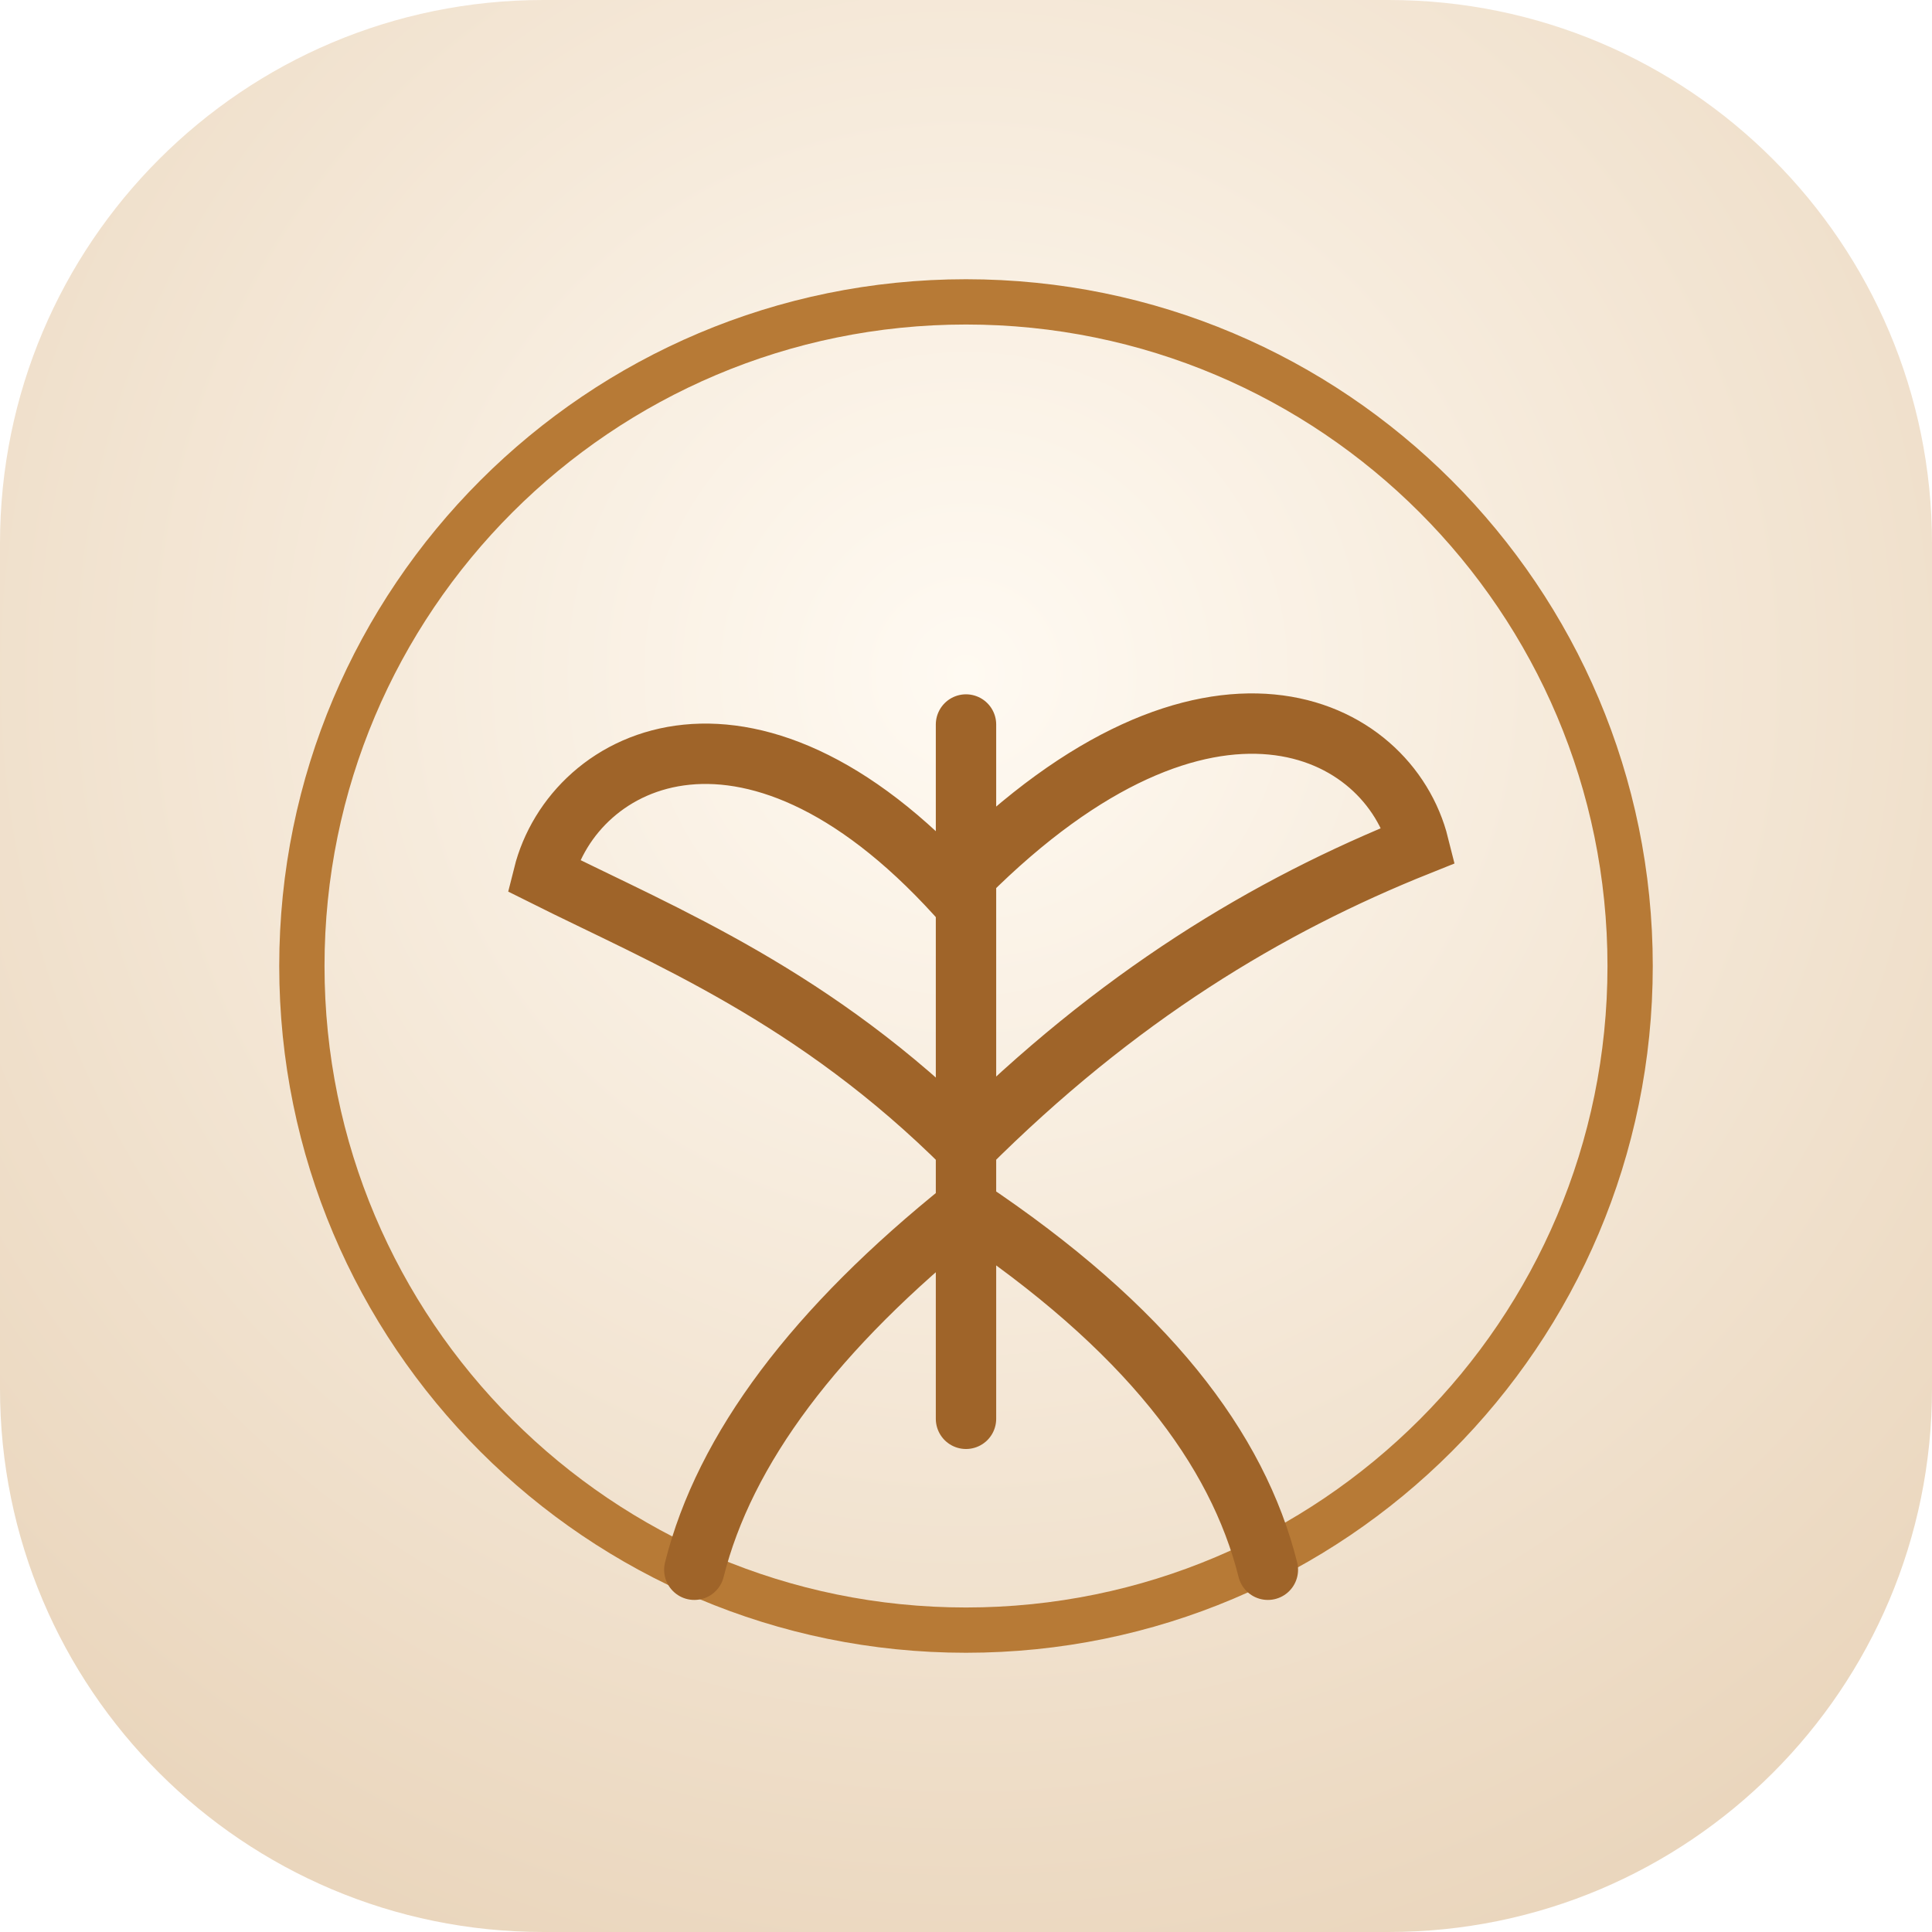
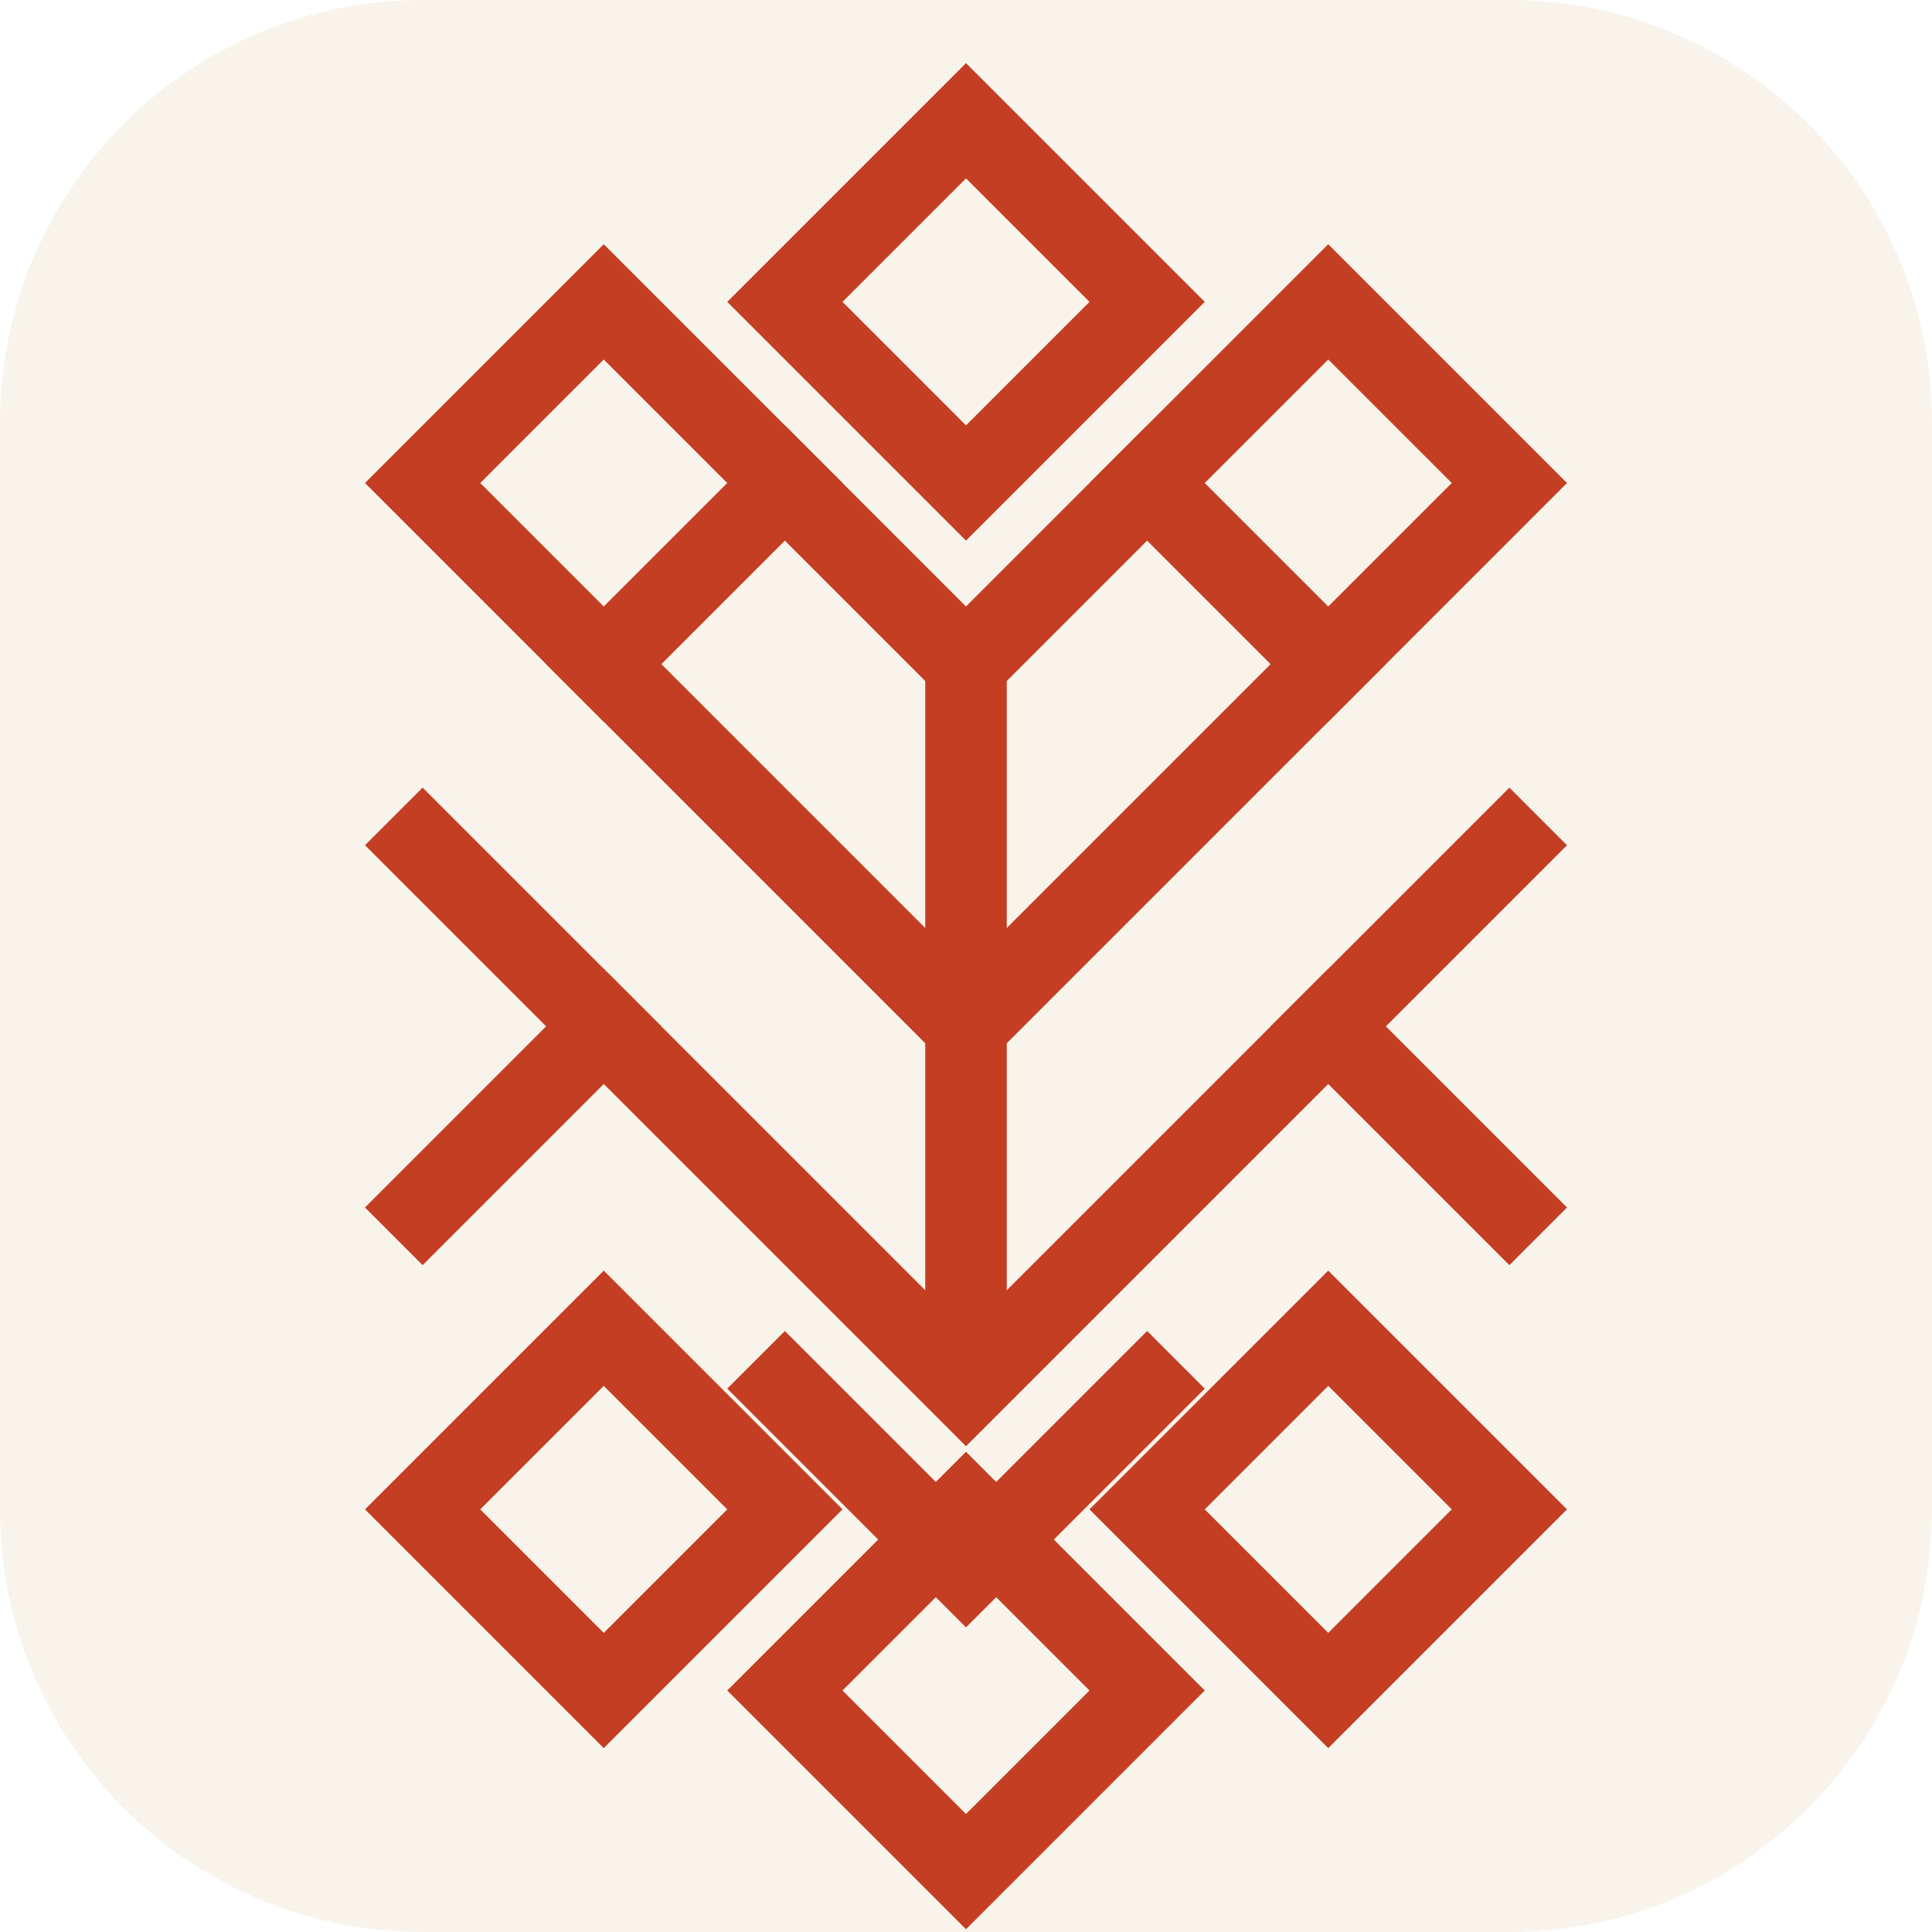
<svg xmlns="http://www.w3.org/2000/svg" viewBox="0 0 64 64">
-   <defs>
-     <radialGradient id="g" cx="50%" cy="35%" r="70%">
-       <stop offset="0" stop-color="#fffaf2" />
-       <stop offset="1" stop-color="#ead6bd" />
-     </radialGradient>
-   </defs>
-   <rect width="64" height="64" rx="18" fill="url(#g)" />
-   <circle cx="32" cy="32" r="22" fill="none" stroke="#b77a36" stroke-width="1.5" />
-   <path d="M32 47V24M32 30c-7-8-13-5-14-1 4 2 9 4 14 9M32 29c8-8 14-5 15-1-5 2-10 5-15 10M32 40c-5 4-8 8-9 12M32 40c6 4 9 8 10 12" fill="none" stroke="#9f6429" stroke-width="2" stroke-linecap="round" />
+   <rect width="64" height="64" rx="14" fill="#f8f4eb" />
+   <g transform="translate(8 1)" fill="none" stroke="#c43e24" stroke-width="2.7" stroke-linecap="square" stroke-linejoin="miter">
+     <path d="M24 3l6 6-6 6-6-6z" />
+     <path d="M12 9l6 6-6 6-6-6zM36 9l6 6-6 6-6-6z" />
+     <path d="M18 15l6 6 6-6" />
+     <path d="M24 21v22" />
+     <path d="M12 21l12 12 12-12M6 27l6 6-6 6M42 27l-6 6 6 6" />
+     <path d="M12 33l12 12 12-12" />
+     <path d="M18 45l6 6 6-6" />
+     <path d="M12 43l6 6-6 6-6-6zM36 43l6 6-6 6-6-6z" />
+     <path d="M24 49l6 6-6 6-6-6z" />
+   </g>
</svg>
